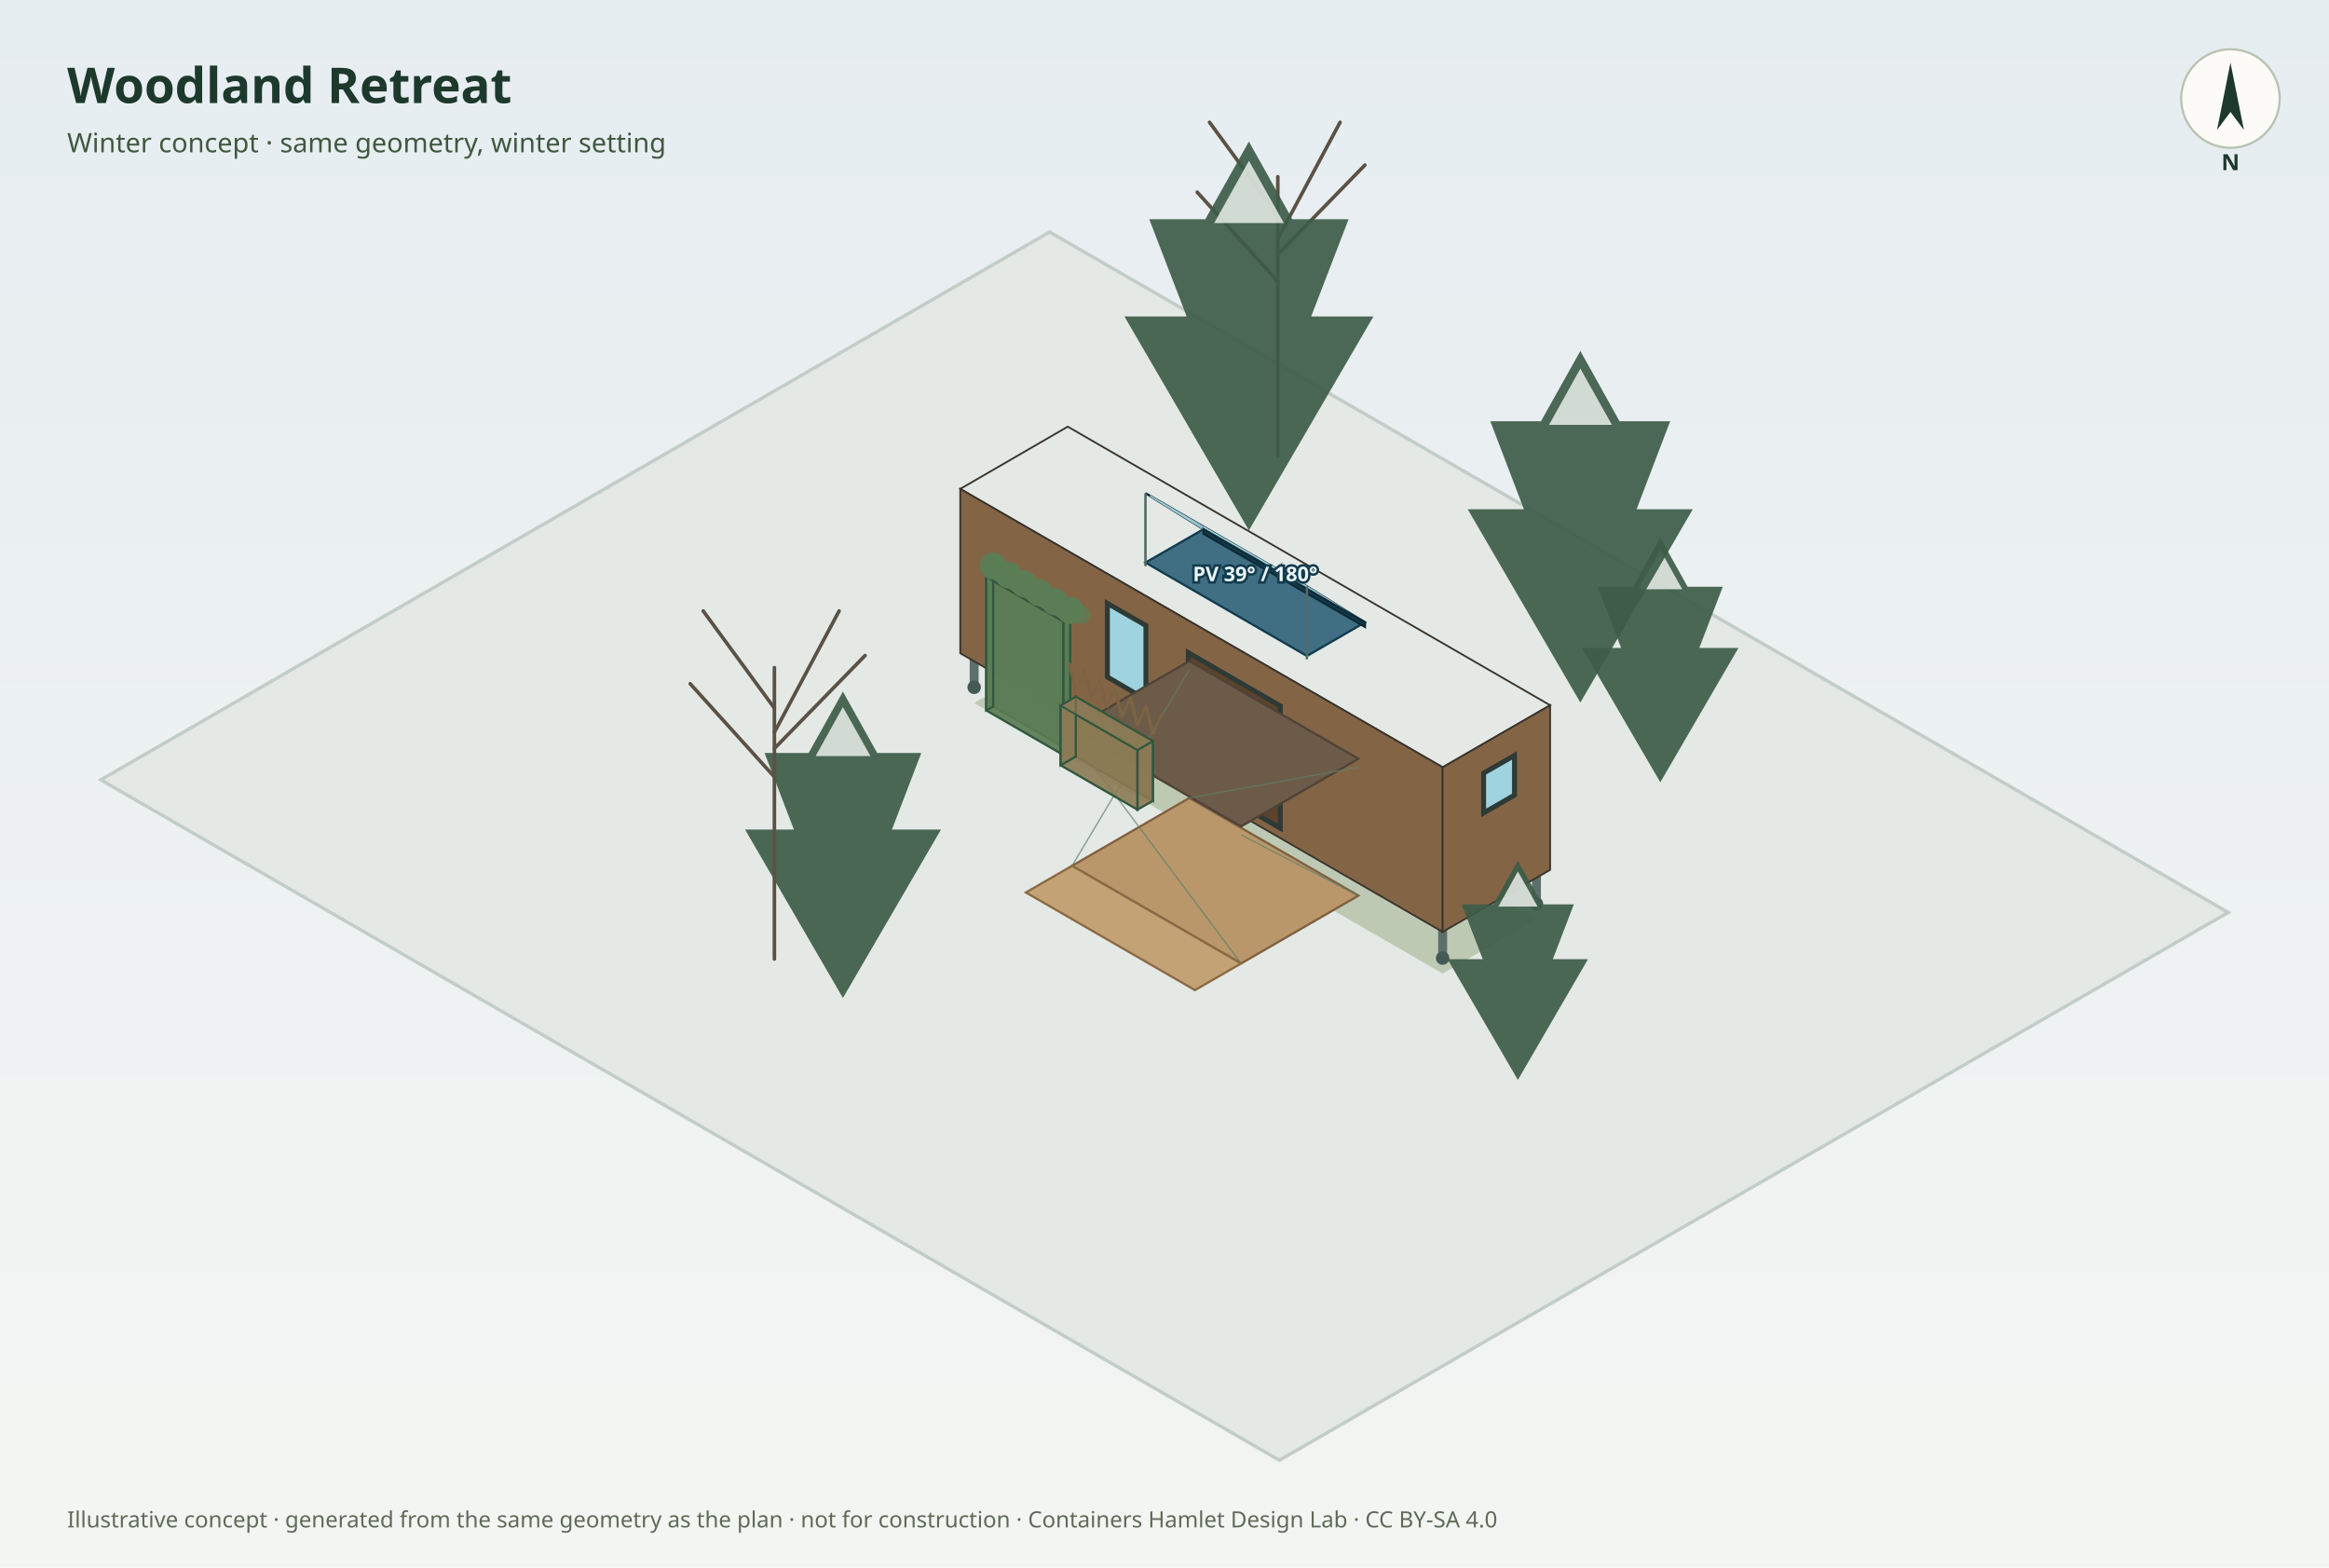
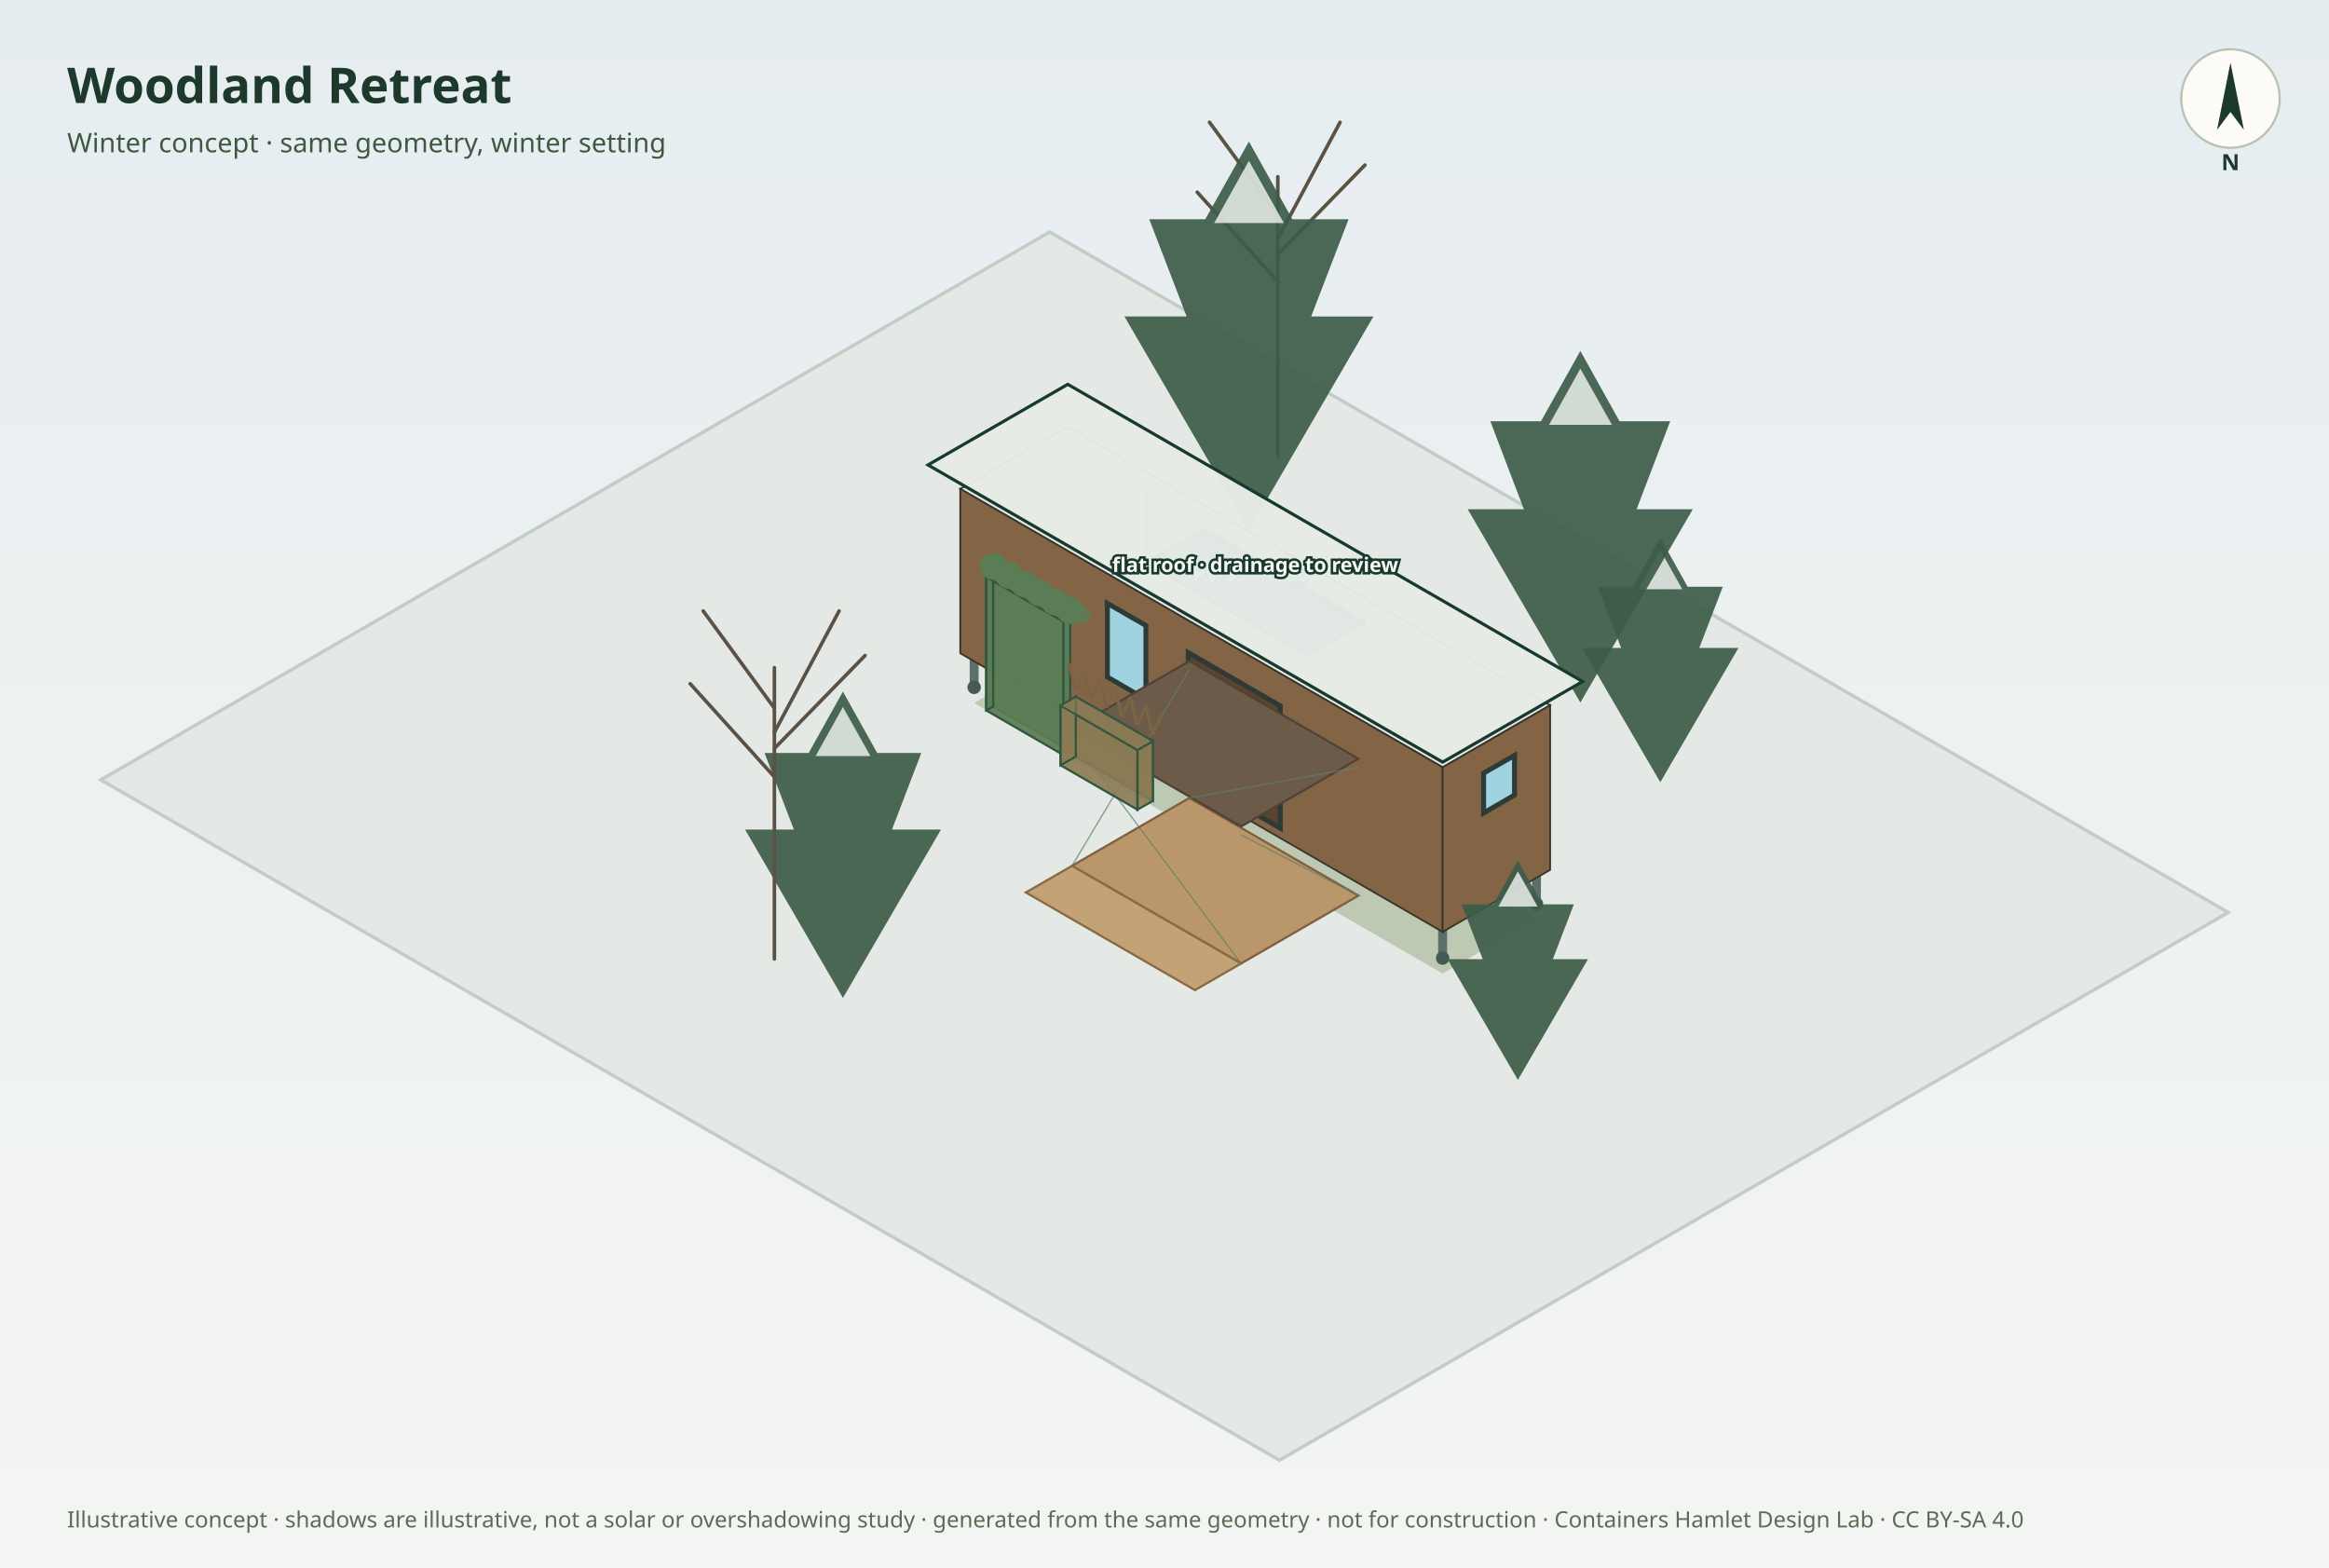
<svg xmlns="http://www.w3.org/2000/svg" viewBox="0 0 1040 700" role="img" aria-labelledby="concept-woodland-retreat-winter-t concept-woodland-retreat-winter-d" data-plan-scale="19.8" data-plan-width="1040">
  <defs>
    <linearGradient id="concept-woodland-retreat-winter-sky" x1="0" y1="0" x2="0" y2="1">
      <stop offset="0" stop-color="#e6edf1" />
      <stop offset="1" stop-color="#f3f5f2" />
    </linearGradient>
  </defs>
  <rect width="1040" height="700" fill="url(#concept-woodland-retreat-winter-sky)" />
  <path d="M468.7 103.6L995 407.4L571.3 652L45 348.2Z" fill="#e4e9e5" stroke="#c2cdc8" stroke-width="1.5" />
  <g fill="#3d5d48" fill-opacity="0.92">
    <path d="M741.4 349.3L776.3 289.3L758.8 289.3L769.3 262L753.6 262L741.4 240.1L729.2 262L713.4 262L723.9 289.3L706.4 289.3Z" />
  </g>
  <g fill="#f4f6f3" fill-opacity="0.8">
    <path d="M741.4 245.6l9.8 17.5l-19.6 0Z" />
  </g>
  <g fill="#3d5d48" fill-opacity="0.92">
    <path d="M705.7 313.7L755.9 227.4L730.8 227.4L745.8 188.1L723.2 188.1L705.7 156.7L688.1 188.1L665.5 188.1L680.5 227.4L655.4 227.4Z" />
  </g>
  <g fill="#f4f6f3" fill-opacity="0.8">
    <path d="M705.7 164.6l14.1 25.1l-28.1 0Z" />
  </g>
  <g stroke="#5b5144" stroke-width="1.6" stroke-linecap="round">
    <path d="M570.6 203.7L570.6 78.9" />
    <path d="M570.6 125.7L534.6 85.8" />
    <path d="M570.6 113.6L609.5 73.7" />
    <path d="M570.6 96.2L540.1 54.6" />
    <path d="M570.6 106.6L598.4 54.6" />
  </g>
  <g fill="#3d5d48" fill-opacity="0.92">
    <path d="M557.7 236.8L613.3 141.3L585.5 141.3L602.2 97.9L577.1 97.9L557.7 63.2L538.2 97.9L513.2 97.9L529.9 141.3L502.1 141.3Z" />
  </g>
  <g fill="#f4f6f3" fill-opacity="0.8">
    <path d="M557.7 71.8l15.6 27.8l-31.1 0Z" />
  </g>
  <path d="M463.6 273.5 465.6 274.7 434.7 292.5 432.7 291.3Z" fill="#9ab886" fill-opacity="0.3" stroke="#4f7d64" stroke-width="0.8" />
  <path d="M463.6 199.9 465.6 201.1 434.7 218.9 432.7 217.8Z" fill="#6f9d5b" fill-opacity="0.28" stroke="#4f7d64" stroke-width="0.8" />
  <path d="M463.6 273.5L463.6 199.9" stroke="#4f7d64" stroke-width="0.9" />
  <path d="M465.6 274.7L465.6 201.1" stroke="#4f7d64" stroke-width="0.9" />
  <path d="M434.7 292.5L434.7 218.9" stroke="#4f7d64" stroke-width="0.9" />
  <path d="M432.7 291.3L432.7 217.8" stroke="#4f7d64" stroke-width="0.9" />
  <path d="M476.8 289.7 686.1 410.5 644.2 434.7 435 313.9Z" fill="#9eae8d" fill-opacity="0.55" />
  <line x1="476.8" y1="282.8" x2="476.8" y2="267.6" stroke="#5d6f6a" stroke-width="4" />
  <circle cx="476.8" cy="282.8" r="3" fill="#455955" />
  <line x1="686.1" y1="403.6" x2="686.1" y2="388.4" stroke="#5d6f6a" stroke-width="4" />
  <circle cx="686.1" cy="403.6" r="3" fill="#455955" />
  <line x1="644.2" y1="427.8" x2="644.2" y2="412.5" stroke="#5d6f6a" stroke-width="4" />
  <circle cx="644.2" cy="427.8" r="3" fill="#455955" />
  <line x1="435" y1="306.9" x2="435" y2="291.7" stroke="#5d6f6a" stroke-width="4" />
  <circle cx="435" cy="306.9" r="3" fill="#455955" />
  <line x1="581.4" y1="343.2" x2="581.4" y2="328" stroke="#5d6f6a" stroke-width="4" />
  <circle cx="581.4" cy="343.2" r="3" fill="#455955" />
  <line x1="539.6" y1="367.4" x2="539.6" y2="352.1" stroke="#5d6f6a" stroke-width="4" />
  <circle cx="539.6" cy="367.4" r="3" fill="#455955" />
  <path d="M476.8 190.5 692.2 314.9 644.2 342.6 428.8 218.3Z" fill="#e4e9e5" stroke="#3a342d" stroke-width="0.8" />
  <path d="M428.8 291.7 644.2 416.1 644.2 342.6 428.8 218.3Z" fill="#836546" stroke="#3a342d" stroke-width="0.8" />
  <path d="M692.2 388.4 644.2 416.1 644.2 342.6 692.2 314.9Z" fill="#836546" stroke="#3a342d" stroke-width="0.8" />
  <path d="M494.5 302.3 511.7 312.3 511.7 279.3 494.5 269.4Z" fill="#9fd3e0" stroke="#2d3a35" stroke-width="2.2" />
  <path d="M530.6 346 571.7 369.8 571.7 315.2 530.6 291.4Z" fill="#5d432c" stroke="#2d3a35" stroke-width="2.2" />
  <path d="M676.3 355 662.5 363 662.5 345.2 676.3 337.3Z" fill="#9fd3e0" stroke="#2d3a35" stroke-width="2.2" />
  <path d="M609.5 277.9 537.4 236.3 511.5 251.2 583.6 292.9Z" fill="#245a73" fill-opacity="0.85" stroke="#123b4d" stroke-width="1" />
  <path d="M609.5 277.9 537.4 236.3 511.5 220.2 583.6 261.8Z" fill="#123b4d" stroke="#0d2a36" stroke-width="1" />
  <path d="M607.5 276.7 586.1 264.3 561.6 249.1 583 261.5Z" fill="#2f6d88" stroke="#9fc9d6" stroke-width="0.65" />
  <path d="M583.5 262.8 562 250.4 537.5 235.3 559 247.6Z" fill="#245a73" stroke="#9fc9d6" stroke-width="0.65" />
  <path d="M559.4 248.9 538 236.6 513.5 221.4 534.9 233.8Z" fill="#2f6d88" stroke="#9fc9d6" stroke-width="0.65" />
  <path d="M609.5 277.9 537.4 236.3 537.4 238.3 609.5 279.9Z" fill="#123b4d" stroke="#0d2a36" stroke-width="1" />
  <line x1="511.5" y1="252.8" x2="511.5" y2="220.2" stroke="#536b63" stroke-width="1.1" />
  <line x1="583.6" y1="294.4" x2="583.6" y2="261.8" stroke="#536b63" stroke-width="1.1" />
  <text x="560.5" y="259.5" text-anchor="middle" font-family="system-ui, sans-serif" font-size="9" font-weight="800" fill="#eaf6f9" stroke="#123b4d" stroke-width="2.2" paint-order="stroke">PV 39° / 180°</text>
+   <path d="M476.8 171.6 706.7 304.3 644.2 340.3 414.4 207.6Z" fill="#e7ece7" fill-opacity="0.97" stroke="#17392e" stroke-width="1.4" />
+   <text x="560.5" y="255.4" text-anchor="middle" font-family="system-ui, sans-serif" font-size="9" font-weight="800" fill="#faf8f2" stroke="#17392e" stroke-width="2.2" paint-order="stroke">flat roof · drainage to review</text>
  <path d="M531.1 356.3 606.6 399.9 554.2 430.2 478.7 386.6Z" fill="#b9976a" stroke="#806040" stroke-width="1" />
  <path d="M531.1 295.2 606.6 338.8 554.2 369 478.7 325.4Z" fill="#6d5b49" stroke="#4f4337" stroke-width="1" />
  <path d="M531.1 356.3L606.6 342.6" stroke="#5e8069" stroke-width="0.6" stroke-opacity="0.7" />
  <path d="M606.6 399.9L554.2 372.8" stroke="#5e8069" stroke-width="0.6" stroke-opacity="0.7" />
  <path d="M554.2 430.2L478.7 329.2" stroke="#5e8069" stroke-width="0.6" stroke-opacity="0.7" />
  <path d="M478.7 386.6L531.1 299" stroke="#5e8069" stroke-width="0.6" stroke-opacity="0.7" />
  <path d="M478.7 386.6 554.2 430.2 533.6 442.1 458.1 398.5Z" fill="#c3a276" stroke="#8a6a44" stroke-width="1" />
  <path d="M443.5 315.5 477.9 335.3 477.9 275.7 443.5 255.9Z" fill="#5b7d55" fill-opacity="0.9" stroke="#31573f" stroke-width="1" />
  <path d="M477.9 335.3 474.8 337.1 474.8 277.5 477.9 275.7Z" fill="#5b7d55" fill-opacity="0.9" stroke="#31573f" stroke-width="1" />
  <path d="M474.8 337.1 440.4 317.2 440.4 257.6 474.8 277.5Z" fill="#5b7d55" fill-opacity="0.9" stroke="#31573f" stroke-width="1" />
  <path d="M440.4 317.2 443.5 315.5 443.5 255.9 440.4 257.6Z" fill="#5b7d55" fill-opacity="0.9" stroke="#31573f" stroke-width="1" />
  <path d="M443.5 255.9 477.9 275.7 474.8 277.5 440.4 257.6Z" fill="#5b7d55" fill-opacity="0.65" stroke="#31573f" stroke-width="0.8" />
  <circle cx="443.5" cy="252.8" r="6" fill="#5b7d55" />
  <circle cx="448.5" cy="254.8" r="4" fill="#5b7d55" opacity="0.8" />
  <circle cx="450.4" cy="256.8" r="6" fill="#5b7d55" />
  <circle cx="455.4" cy="258.8" r="4" fill="#5b7d55" opacity="0.8" />
  <circle cx="457.3" cy="260.7" r="6" fill="#5b7d55" />
  <circle cx="462.3" cy="262.7" r="4" fill="#5b7d55" opacity="0.8" />
  <circle cx="464.1" cy="264.7" r="6" fill="#5b7d55" />
  <circle cx="469.1" cy="266.7" r="4" fill="#5b7d55" opacity="0.8" />
  <circle cx="471" cy="268.7" r="6" fill="#5b7d55" />
  <circle cx="476" cy="270.7" r="4" fill="#5b7d55" opacity="0.8" />
  <circle cx="477.9" cy="272.6" r="6" fill="#5b7d55" />
  <circle cx="482.9" cy="274.6" r="4" fill="#5b7d55" opacity="0.8" />
  <path d="M480.4 337.8 514.8 357.6 514.8 330.9 480.4 311.1Z" fill="#8b7a55" fill-opacity="0.9" stroke="#31573f" stroke-width="1" />
  <path d="M514.8 357.6 507.9 361.5 507.9 334.9 514.8 330.9Z" fill="#8b7a55" fill-opacity="0.9" stroke="#31573f" stroke-width="1" />
  <path d="M507.9 361.5 473.6 341.7 473.6 315.1 507.9 334.9Z" fill="#8b7a55" fill-opacity="0.9" stroke="#31573f" stroke-width="1" />
  <path d="M473.6 341.7 480.4 337.8 480.4 311.1 473.6 315.1Z" fill="#8b7a55" fill-opacity="0.9" stroke="#31573f" stroke-width="1" />
  <path d="M480.4 311.1 514.8 330.9 507.9 334.9 473.6 315.1Z" fill="#8b7a55" fill-opacity="0.65" stroke="#31573f" stroke-width="0.8" />
  <line x1="480.4" y1="308.1" x2="477.4" y2="296.1" stroke="#7b6344" stroke-width="1.5" />
  <line x1="480.4" y1="308.1" x2="484.4" y2="299.1" stroke="#7b6344" stroke-width="1.2" />
  <line x1="487.3" y1="312" x2="484.3" y2="300" stroke="#7b6344" stroke-width="1.5" />
  <line x1="487.3" y1="312" x2="491.3" y2="303" stroke="#7b6344" stroke-width="1.2" />
  <line x1="494.2" y1="316" x2="491.2" y2="304" stroke="#7b6344" stroke-width="1.5" />
  <line x1="494.2" y1="316" x2="498.2" y2="307" stroke="#7b6344" stroke-width="1.2" />
  <line x1="501" y1="320" x2="498" y2="308" stroke="#7b6344" stroke-width="1.5" />
  <line x1="501" y1="320" x2="505" y2="311" stroke="#7b6344" stroke-width="1.2" />
  <line x1="507.9" y1="323.9" x2="504.9" y2="311.9" stroke="#7b6344" stroke-width="1.5" />
  <line x1="507.9" y1="323.9" x2="511.9" y2="314.9" stroke="#7b6344" stroke-width="1.2" />
  <line x1="514.8" y1="327.9" x2="511.8" y2="315.9" stroke="#7b6344" stroke-width="1.5" />
  <line x1="514.8" y1="327.9" x2="518.8" y2="318.9" stroke="#7b6344" stroke-width="1.2" />
  <g fill="#3d5d48" fill-opacity="0.92">
    <path d="M677.8 482.2L709.1 428.3L693.4 428.3L702.8 403.8L688.7 403.8L677.8 384.3L666.8 403.8L652.7 403.8L662.1 428.3L646.4 428.3Z" />
  </g>
  <g fill="#f4f6f3" fill-opacity="0.8">
    <path d="M677.8 389.1l8.8 15.7l-17.5 0Z" />
  </g>
  <g fill="#3d5d48" fill-opacity="0.92">
    <path d="M376.4 445.6L420.2 370.4L398.3 370.4L411.4 336.2L391.7 336.2L376.4 308.8L361.1 336.2L341.4 336.2L354.5 370.4L332.7 370.4Z" />
  </g>
  <g fill="#f4f6f3" fill-opacity="0.8">
    <path d="M376.4 315.7l12.3 21.9l-24.5 0Z" />
  </g>
  <g stroke="#5b5144" stroke-width="1.6" stroke-linecap="round">
    <path d="M345.8 428.2L345.8 298.1" />
    <path d="M345.8 346.9L308.2 305.3" />
    <path d="M345.8 334.2L386.3 292.7" />
    <path d="M345.8 316.2L314 272.8" />
    <path d="M345.8 327L374.7 272.8" />
  </g>
  <text x="30" y="46" font-family="system-ui, sans-serif" font-size="22" font-weight="800" fill="#1d392c">Woodland Retreat</text>
  <text x="30" y="68" font-family="system-ui, sans-serif" font-size="12" fill="#40583f">Winter concept · same geometry, winter setting</text>
  <g aria-hidden="true">
    <circle cx="996" cy="44" r="22" fill="#fffdf7" fill-opacity="0.9" stroke="#b9c3b2" />
    <path d="M996 28l6 30l-6 -8l-6 8z" fill="#1d392c" />
    <text x="996" y="76" text-anchor="middle" font-size="10" font-weight="700" font-family="system-ui, sans-serif" fill="#1d392c">N</text>
  </g>
-   <text x="30" y="682" font-family="system-ui, sans-serif" font-size="10" fill="#5e6a58">Illustrative concept · generated from the same geometry as the plan · not for construction · Containers Hamlet Design Lab · CC BY-SA 4.0</text>
+   <text x="30" y="682" font-family="system-ui, sans-serif" font-size="10" fill="#5e6a58">Illustrative concept · shadows are illustrative, not a solar or overshadowing study · generated from the same geometry · not for construction · Containers Hamlet Design Lab · CC BY-SA 4.0</text>
</svg>
